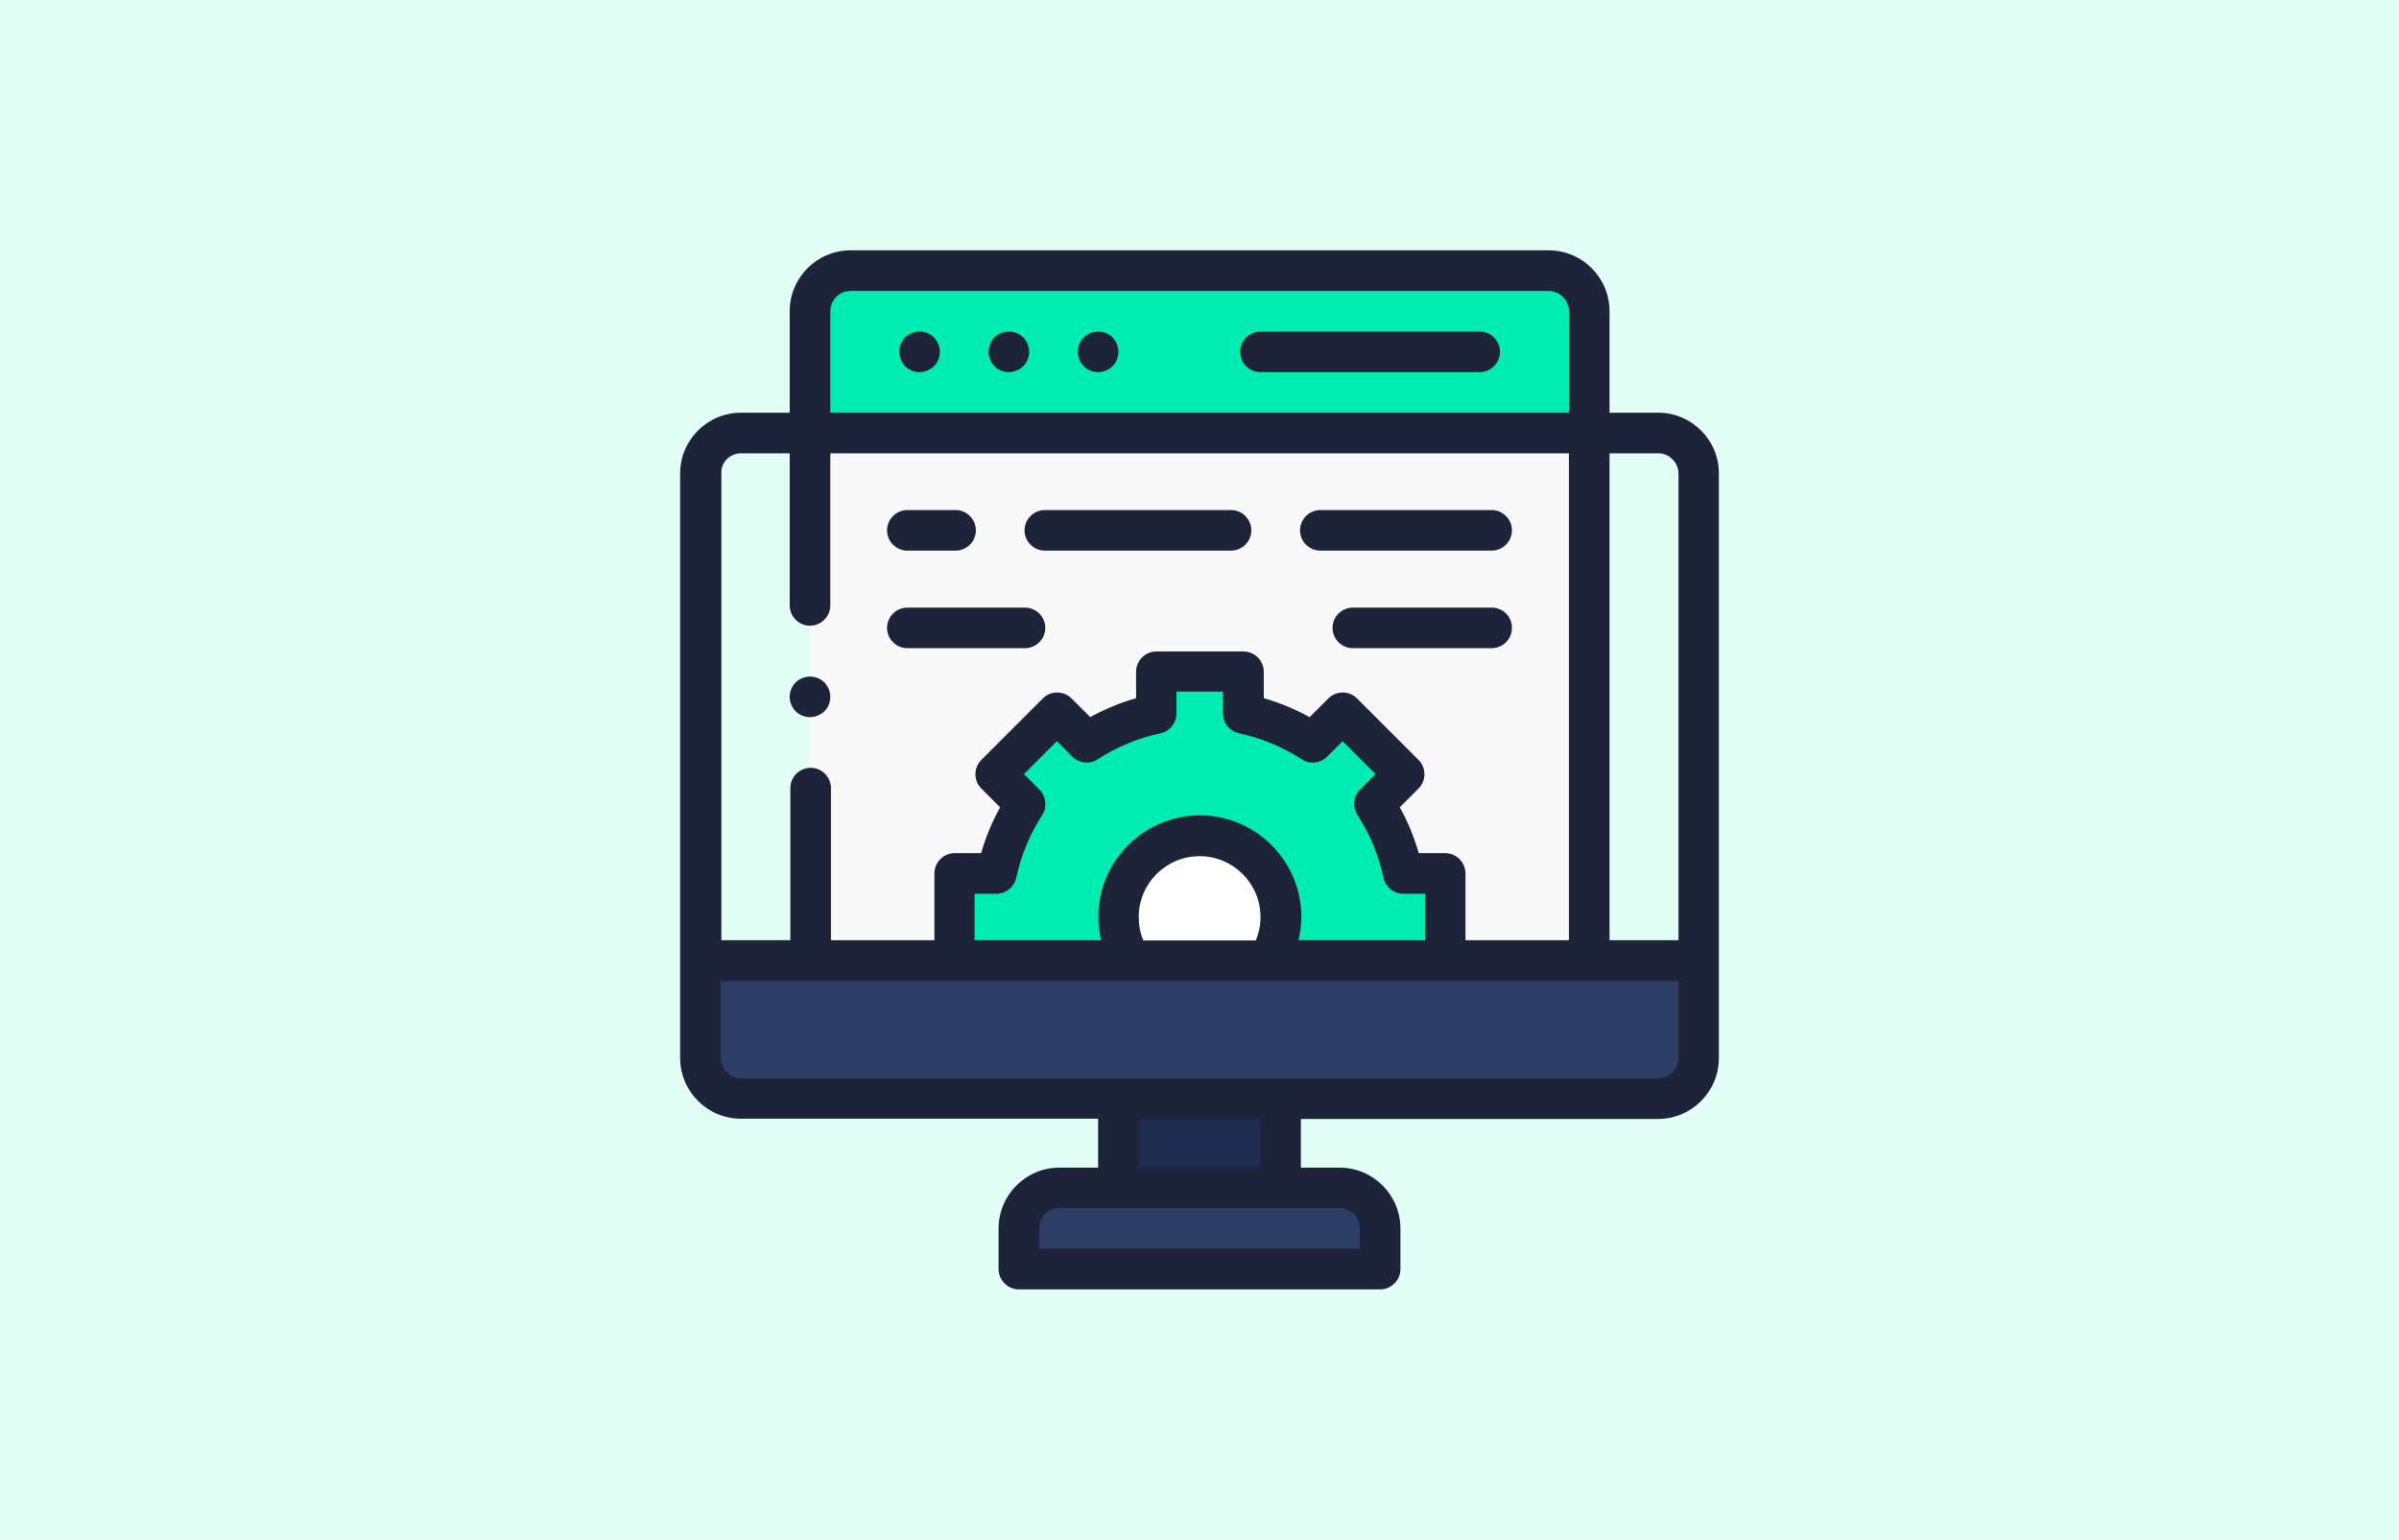
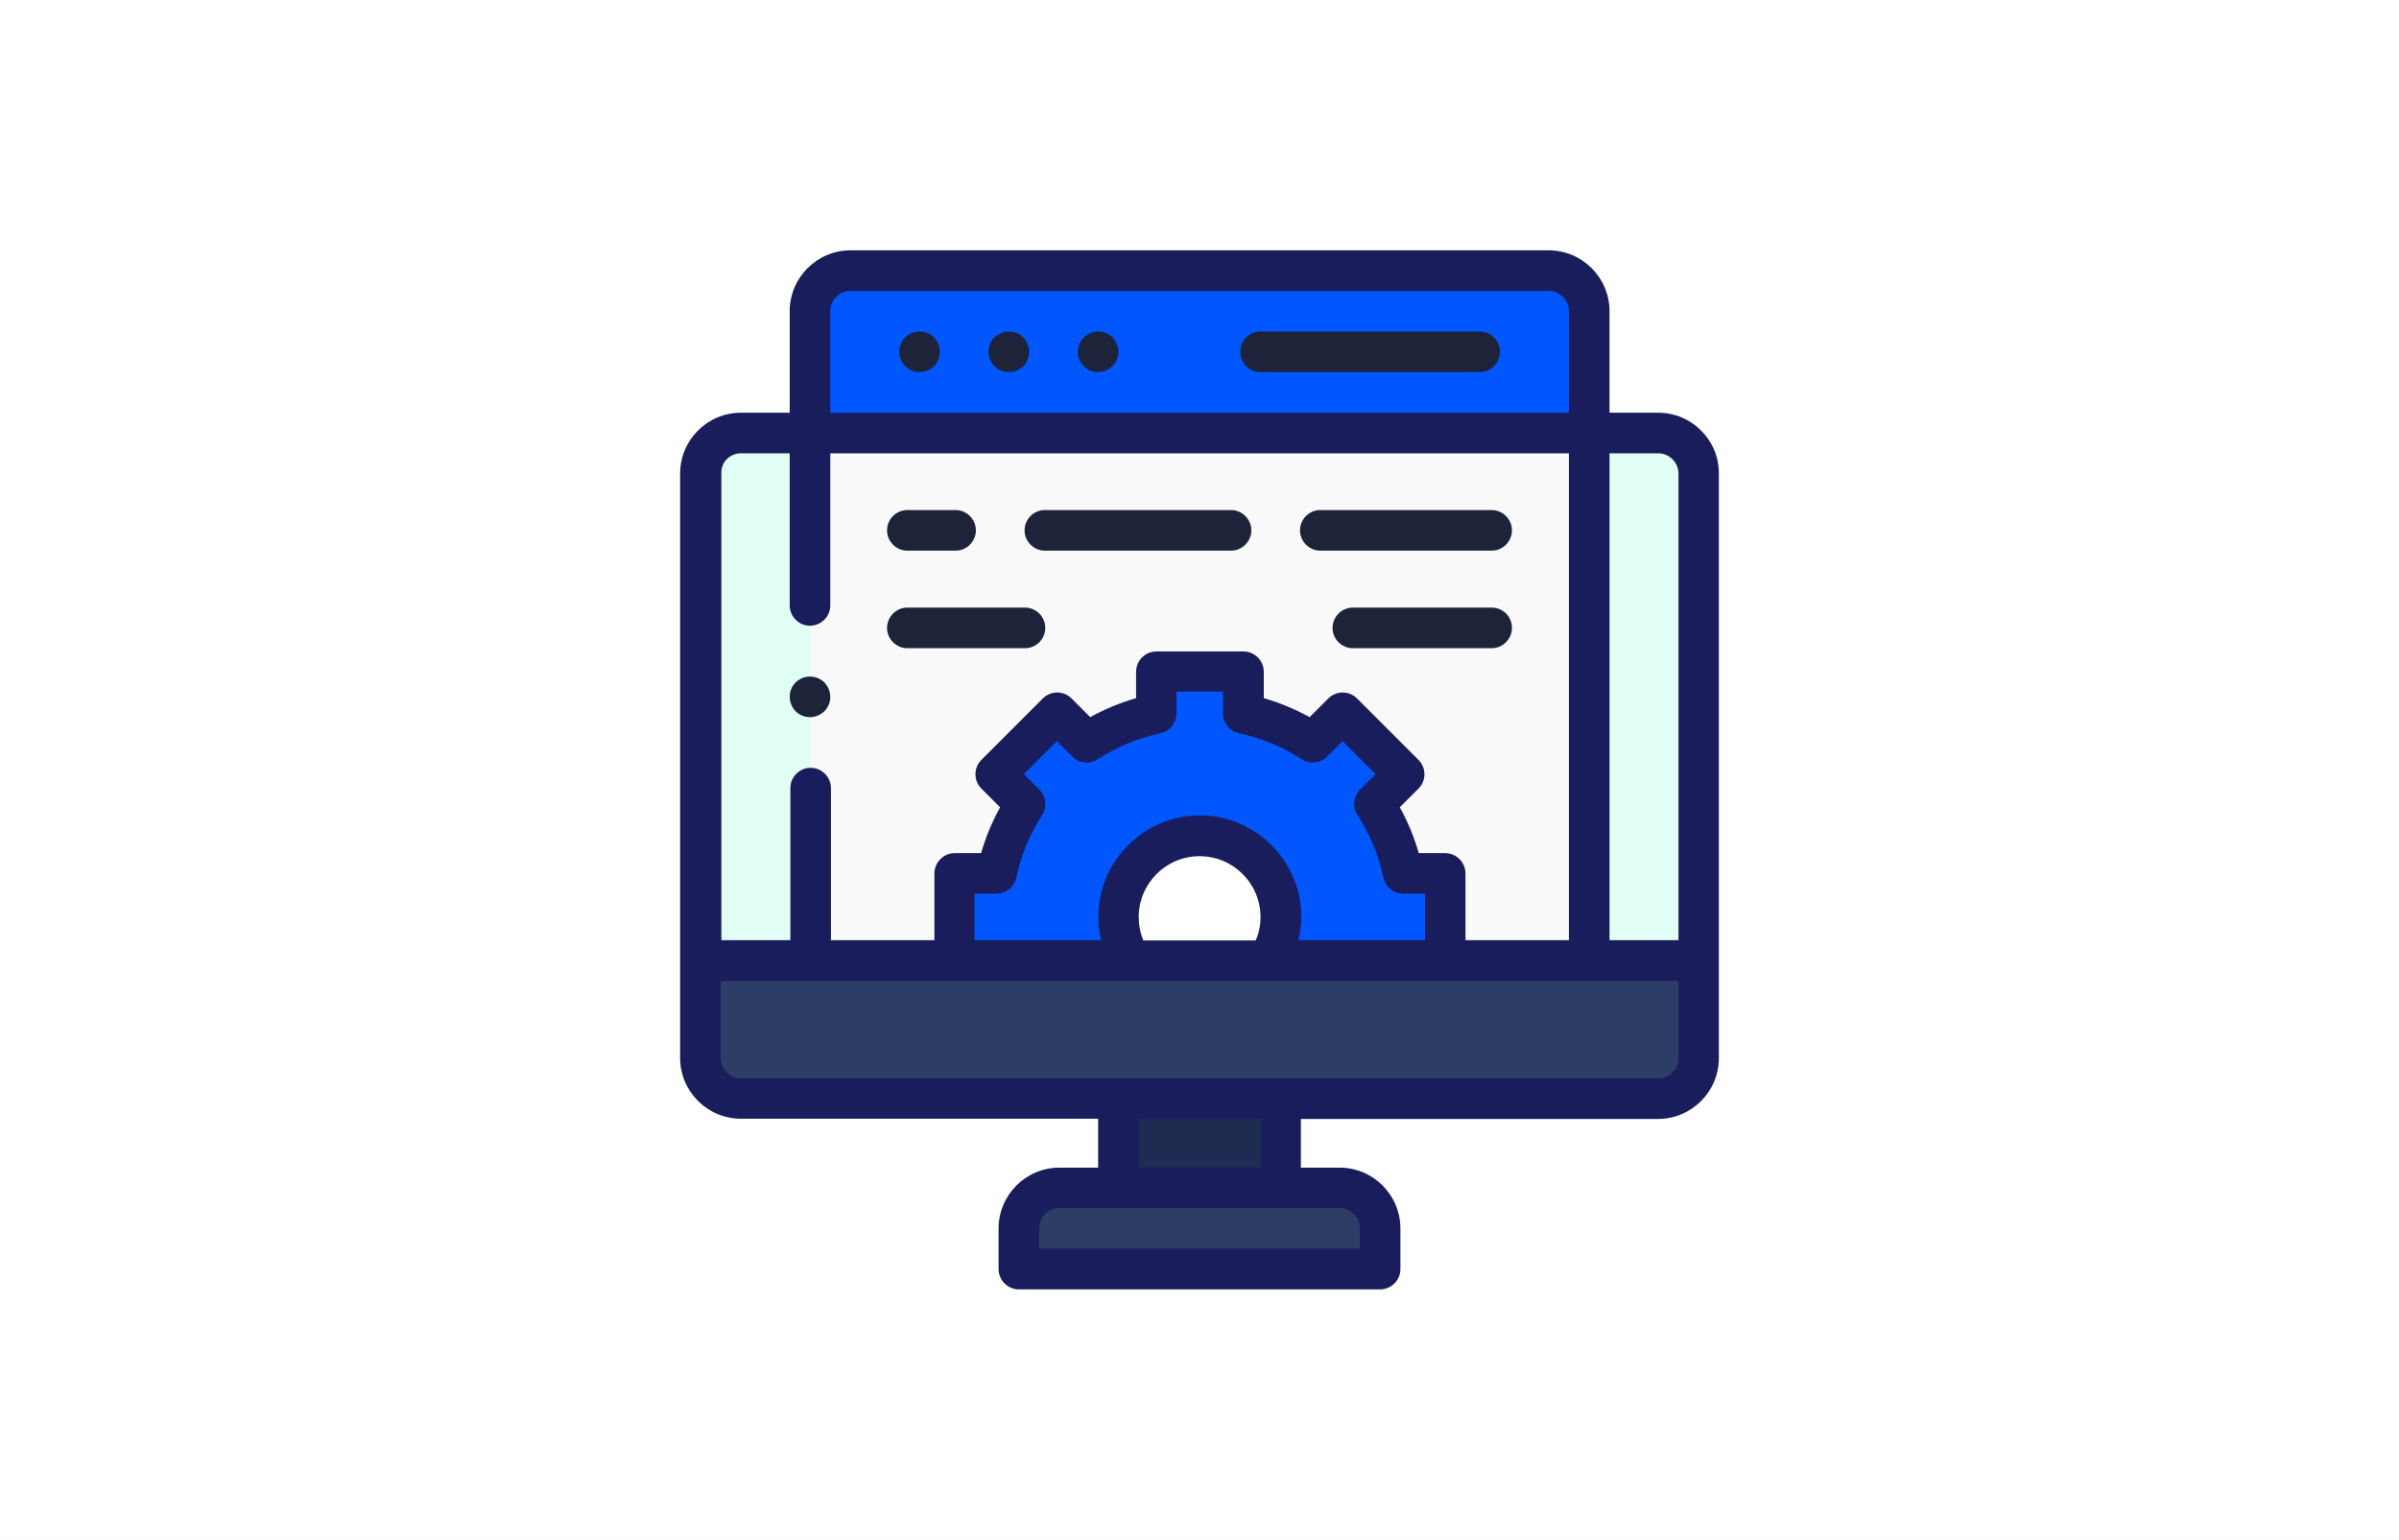
<svg xmlns="http://www.w3.org/2000/svg" version="1.1" id="Layer_1" x="0px" y="0px" viewBox="0 0 1099.1 705.5" style="enable-background:new 0 0 1099.1 705.5;" xml:space="preserve">
  <style type="text/css">
- 	.st0{fill:#E1FFF5;}
+ 	.st0{fill:#FFFFFF;}
	.st1{fill:#2C3E66;}
	.st2{fill:#1E2C51;}
- 	.st3{fill:#F9F9F9;}
- 	.st4{fill:#00EDB1;}
- 	.st5{fill:#FFFFFF;}
+ 	.st3{fill:#E1FFF5;}
+ 	.st4{fill:#F9F9F9;}
+ 	.st5{fill:#0057FF;}
	.st6{fill:#231F20;}
- 	.st7{fill:#1D2339;}
+ 	.st7{fill:#1A1D5C;}
+ 	.st8{fill:#1D2339;}
</style>
  <rect class="st0" width="1099.1" height="705.5" />
  <g>
    <path id="XMLID_1045_" class="st1" d="M466.8,581.4h165.5v-18.6c0-10.3-8.3-18.6-18.6-18.6H485.4c-10.3,0-18.6,8.3-18.6,18.6V581.4   z" />
    <path id="XMLID_1043_" class="st2" d="M512.4,503.3h74.4v40.9h-74.4V503.3z" />
-     <path id="XMLID_1041_" class="st0" d="M593.5,198.4h166.2c10.3,0,18.6,8.3,18.6,18.6v267.7c0,10.3-8.3,18.6-18.6,18.6H339.5   c-10.3,0-18.6-8.3-18.6-18.6V217c0-10.3,8.3-18.6,18.6-18.6h116.1" />
+     <path id="XMLID_1041_" class="st3" d="M593.5,198.4h166.2c10.3,0,18.6,8.3,18.6,18.6v267.7c0,10.3-8.3,18.6-18.6,18.6H339.5   c-10.3,0-18.6-8.3-18.6-18.6V217c0-10.3,8.3-18.6,18.6-18.6h116.1" />
    <path id="XMLID_1040_" class="st1" d="M759.7,503.3H339.5c-10.3,0-18.6-8.3-18.6-18.6v-44.6h457.4v44.6   C778.3,495,769.9,503.3,759.7,503.3z" />
-     <path id="XMLID_1084_" class="st3" d="M728.1,440.1h-357V142.6c0-10.3,8.3-18.6,18.6-18.6h319.8c10.3,0,18.6,8.3,18.6,18.6V440.1z" />
-     <path id="XMLID_3080_" class="st4" d="M642.7,440.1h19.3v-39.9h-19.3c-2.5-11.5-7-22.2-13.2-31.8l13.7-13.7L615,326.5l-13.7,13.7   c-9.6-6.2-20.3-10.7-31.8-13.2v-19.3h-39.9V327c-11.5,2.5-22.2,7-31.8,13.2l-13.7-13.7l-28.2,28.2l13.7,13.7   c-6.2,9.6-10.7,20.3-13.2,31.8h-19.3v39.9h19.3H642.7z" />
-     <path id="XMLID_3079_" class="st5" d="M580.9,440.1c3.7-5.8,5.8-12.6,5.8-20c0-20.5-16.7-37.2-37.2-37.2   c-20.5,0-37.2,16.7-37.2,37.2c0,7.3,2.1,14.2,5.8,20H580.9z" />
-     <path id="XMLID_1083_" class="st5" d="M709.5,124H389.7c-10.3,0-18.6,8.3-18.6,18.6v55.8h357v-55.8   C728.1,132.4,719.7,124,709.5,124z" />
-     <path id="XMLID_1082_" class="st4" d="M728.1,198.4h-357v-55.8c0-10.3,8.3-18.6,18.6-18.6h319.8c10.3,0,18.6,8.3,18.6,18.6V198.4z" />
+     <path id="XMLID_1084_" class="st4" d="M728.1,440.1h-357V142.6c0-10.3,8.3-18.6,18.6-18.6h319.8c10.3,0,18.6,8.3,18.6,18.6V440.1z" />
+     <path id="XMLID_3080_" class="st5" d="M642.7,440.1H662v-39.9h-19.3c-2.5-11.5-7-22.2-13.2-31.8l13.7-13.7L615,326.5l-13.7,13.7   c-9.6-6.2-20.3-10.7-31.8-13.2v-19.3h-39.9V327c-11.5,2.5-22.2,7-31.8,13.2l-13.7-13.7l-28.2,28.2l13.7,13.7   c-6.2,9.6-10.7,20.3-13.2,31.8h-19.3v39.9h19.3H642.7z" />
+     <path id="XMLID_3079_" class="st0" d="M580.9,440.1c3.7-5.8,5.8-12.6,5.8-20c0-20.5-16.7-37.2-37.2-37.2s-37.2,16.7-37.2,37.2   c0,7.3,2.1,14.2,5.8,20H580.9z" />
+     <path id="XMLID_1083_" class="st0" d="M709.5,124H389.7c-10.3,0-18.6,8.3-18.6,18.6v55.8h357v-55.8   C728.1,132.4,719.7,124,709.5,124z" />
+     <path id="XMLID_1082_" class="st5" d="M728.1,198.4h-357v-55.8c0-10.3,8.3-18.6,18.6-18.6h319.8c10.3,0,18.6,8.3,18.6,18.6V198.4z" />
    <path id="XMLID_88_" class="st6" d="M373.8,198.4h351.4" />
-     <path id="XMLID_294_" class="st7" d="M759.7,189.1h-22.3v-46.5c0-15.4-12.5-27.9-27.9-27.9H389.7c-15.4,0-27.9,12.5-27.9,27.9v46.5   h-22.3c-15.4,0-27.9,12.5-27.9,27.9v267.7c0,15.4,12.5,27.9,27.9,27.9h163.6V535h-17.7c-15.4,0-27.9,12.5-27.9,27.9v18.6   c0,5.1,4.2,9.3,9.3,9.3h165.5c5.1,0,9.3-4.2,9.3-9.3v-18.6c0-15.4-12.5-27.9-27.9-27.9H596v-22.3h163.6c15.4,0,27.9-12.5,27.9-27.9   V217C787.6,201.6,775,189.1,759.7,189.1z M759.7,207.7c5.1,0,9.3,4.2,9.3,9.3v213.8h-31.6V207.7L759.7,207.7z M389.7,133.3h319.8   c5.1,0,9.3,4.2,9.3,9.3v46.5H380.4v-46.5C380.4,137.5,384.5,133.3,389.7,133.3z M339.5,207.7h22.3v69.7c0,5.1,4.2,9.3,9.3,9.3   s9.3-4.2,9.3-9.3v-69.7h338.4v223.1h-47.4v-30.6c0-5.1-4.2-9.3-9.3-9.3H650c-2.1-7.3-5-14.4-8.7-21l8.6-8.6c3.6-3.6,3.6-9.5,0-13.1   l-28.2-28.2c-3.6-3.6-9.5-3.6-13.1,0l-8.6,8.6c-6.7-3.7-13.7-6.6-21-8.7v-12.1c0-5.1-4.2-9.3-9.3-9.3h-39.9c-5.1,0-9.3,4.2-9.3,9.3   v12.1c-7.3,2.1-14.4,5-21,8.7l-8.6-8.6c-3.6-3.6-9.5-3.6-13.1,0l-28.2,28.2c-3.6,3.6-3.6,9.5,0,13.1l8.6,8.6   c-3.7,6.7-6.6,13.7-8.7,21h-12.1c-5.1,0-9.3,4.2-9.3,9.3v30.6h-47.4v-69.7c0-5.1-4.2-9.3-9.3-9.3c-5.1,0-9.3,4.2-9.3,9.3v69.7   h-31.6V217C330.2,211.9,334.3,207.7,339.5,207.7L339.5,207.7z M476.2,361.8l-7.1-7.1l15.1-15.1l7.1,7.1c3.1,3.1,8,3.6,11.6,1.2   c8.8-5.7,18.4-9.7,28.7-11.9c4.3-0.9,7.4-4.7,7.4-9.1v-10h21.3v10c0,4.4,3.1,8.2,7.4,9.1c10.2,2.2,19.9,6.2,28.7,11.9   c3.7,2.4,8.5,1.9,11.6-1.2l7.1-7.1l15.1,15.1l-7.1,7.1c-3.1,3.1-3.6,8-1.2,11.6c5.7,8.8,9.7,18.4,11.9,28.7   c0.9,4.3,4.7,7.4,9.1,7.4h10v21.3h-58c0.8-3.5,1.3-7.1,1.3-10.7c0-25.6-20.9-46.5-46.5-46.5c-25.6,0-46.5,20.9-46.5,46.5   c0,3.6,0.4,7.2,1.3,10.7h-58v-21.3h10c4.4,0,8.2-3.1,9.1-7.4c2.2-10.2,6.2-19.9,11.9-28.7C479.8,369.8,479.3,364.9,476.2,361.8   L476.2,361.8z M521.7,420.2c0-15.4,12.5-27.9,27.9-27.9c15.4,0,27.9,12.5,27.9,27.9c0,3.7-0.7,7.3-2.2,10.7h-51.5   C522.4,427.5,521.7,423.8,521.7,420.2z M623,562.8v9.3H476.1v-9.3c0-5.1,4.2-9.3,9.3-9.3h128.3C618.9,553.6,623,557.7,623,562.8   L623,562.8z M577.5,535h-55.8v-22.3h55.8V535z M759.7,494.1H339.5c-5.1,0-9.3-4.2-9.3-9.3v-35.3H769v35.3   C769,489.9,764.8,494.1,759.7,494.1z" />
-     <path id="XMLID_1617_" class="st7" d="M577.5,170.5h100.4c5.1,0,9.3-4.2,9.3-9.3c0-5.1-4.2-9.3-9.3-9.3H577.5   c-5.1,0-9.3,4.2-9.3,9.3C568.2,166.4,572.3,170.5,577.5,170.5z" />
-     <path id="XMLID_1618_" class="st7" d="M462.2,170.5c2.4,0,4.8-1,6.6-2.7c1.7-1.7,2.7-4.1,2.7-6.6c0-2.4-1-4.8-2.7-6.6   c-1.7-1.7-4.1-2.7-6.6-2.7s-4.8,1-6.6,2.7c-1.7,1.7-2.7,4.1-2.7,6.6c0,2.4,1,4.8,2.7,6.6C457.3,169.5,459.7,170.5,462.2,170.5z" />
-     <path id="XMLID_1620_" class="st7" d="M421.3,170.5c2.4,0,4.8-1,6.6-2.7c1.7-1.7,2.7-4.1,2.7-6.6c0-2.4-1-4.8-2.7-6.6   c-1.7-1.7-4.1-2.7-6.6-2.7s-4.8,1-6.6,2.7c-1.7,1.7-2.7,4.1-2.7,6.6c0,2.4,1,4.8,2.7,6.6C416.4,169.5,418.8,170.5,421.3,170.5z" />
-     <path id="XMLID_1623_" class="st7" d="M503.1,170.5c2.4,0,4.8-1,6.6-2.7c1.7-1.7,2.7-4.1,2.7-6.6c0-2.4-1-4.8-2.7-6.6   c-1.7-1.7-4.1-2.7-6.6-2.7s-4.8,1-6.6,2.7c-1.7,1.7-2.7,4.1-2.7,6.6c0,2.4,1,4.8,2.7,6.6C498.2,169.5,500.6,170.5,503.1,170.5z" />
-     <path id="XMLID_1624_" class="st7" d="M415.7,252.3h22.1c5.1,0,9.3-4.2,9.3-9.3s-4.2-9.3-9.3-9.3h-22.1c-5.1,0-9.3,4.2-9.3,9.3   S410.6,252.3,415.7,252.3z" />
-     <path id="XMLID_1626_" class="st7" d="M478.7,252.3H564c5.1,0,9.3-4.2,9.3-9.3s-4.2-9.3-9.3-9.3h-85.3c-5.1,0-9.3,4.2-9.3,9.3   S473.6,252.3,478.7,252.3z" />
-     <path id="XMLID_1627_" class="st7" d="M415.7,297h53.9c5.1,0,9.3-4.2,9.3-9.3c0-5.1-4.2-9.3-9.3-9.3h-53.9c-5.1,0-9.3,4.2-9.3,9.3   C406.4,292.8,410.6,297,415.7,297z" />
-     <path id="XMLID_1628_" class="st7" d="M604.9,252.3h78.5c5.1,0,9.3-4.2,9.3-9.3s-4.2-9.3-9.3-9.3h-78.5c-5.1,0-9.3,4.2-9.3,9.3   S599.8,252.3,604.9,252.3z" />
-     <path id="XMLID_1633_" class="st7" d="M683.4,278.4h-63.6c-5.1,0-9.3,4.2-9.3,9.3c0,5.1,4.2,9.3,9.3,9.3h63.6   c5.1,0,9.3-4.2,9.3-9.3C692.7,282.5,688.6,278.4,683.4,278.4z" />
-     <path id="XMLID_1635_" class="st7" d="M371.1,328.6c2.4,0,4.8-1,6.6-2.7c1.7-1.7,2.7-4.1,2.7-6.6c0-2.4-1-4.8-2.7-6.6   c-1.7-1.7-4.1-2.7-6.6-2.7s-4.8,1-6.6,2.7c-1.7,1.7-2.7,4.1-2.7,6.6c0,2.4,1,4.8,2.7,6.6C366.2,327.6,368.6,328.6,371.1,328.6z" />
+     <path id="XMLID_294_" class="st7" d="M759.7,189.1h-22.3v-46.5c0-15.4-12.5-27.9-27.9-27.9H389.7c-15.4,0-27.9,12.5-27.9,27.9v46.5   h-22.3c-15.4,0-27.9,12.5-27.9,27.9v267.7c0,15.4,12.5,27.9,27.9,27.9h163.6V535h-17.7c-15.4,0-27.9,12.5-27.9,27.9v18.6   c0,5.1,4.2,9.3,9.3,9.3h165.5c5.1,0,9.3-4.2,9.3-9.3v-18.6c0-15.4-12.5-27.9-27.9-27.9H596v-22.3h163.6c15.4,0,27.9-12.5,27.9-27.9   V217C787.6,201.6,775,189.1,759.7,189.1z M759.7,207.7c5.1,0,9.3,4.2,9.3,9.3v213.8h-31.6V207.7H759.7z M389.7,133.3h319.8   c5.1,0,9.3,4.2,9.3,9.3v46.5H380.4v-46.5C380.4,137.5,384.5,133.3,389.7,133.3z M339.5,207.7h22.3v69.7c0,5.1,4.2,9.3,9.3,9.3   s9.3-4.2,9.3-9.3v-69.7h338.4v223.1h-47.4v-30.6c0-5.1-4.2-9.3-9.3-9.3H650c-2.1-7.3-5-14.4-8.7-21l8.6-8.6c3.6-3.6,3.6-9.5,0-13.1   L621.7,320c-3.6-3.6-9.5-3.6-13.1,0l-8.6,8.6c-6.7-3.7-13.7-6.6-21-8.7v-12.1c0-5.1-4.2-9.3-9.3-9.3h-39.9c-5.1,0-9.3,4.2-9.3,9.3   v12.1c-7.3,2.1-14.4,5-21,8.7l-8.6-8.6c-3.6-3.6-9.5-3.6-13.1,0l-28.2,28.2c-3.6,3.6-3.6,9.5,0,13.1l8.6,8.6   c-3.7,6.7-6.6,13.7-8.7,21h-12.1c-5.1,0-9.3,4.2-9.3,9.3v30.6h-47.4v-69.7c0-5.1-4.2-9.3-9.3-9.3c-5.1,0-9.3,4.2-9.3,9.3v69.7   h-31.6V217C330.2,211.9,334.3,207.7,339.5,207.7L339.5,207.7z M476.2,361.8l-7.1-7.1l15.1-15.1l7.1,7.1c3.1,3.1,8,3.6,11.6,1.2   c8.8-5.7,18.4-9.7,28.7-11.9c4.3-0.9,7.4-4.7,7.4-9.1v-10h21.3v10c0,4.4,3.1,8.2,7.4,9.1c10.2,2.2,19.9,6.2,28.7,11.9   c3.7,2.4,8.5,1.9,11.6-1.2l7.1-7.1l15.1,15.1l-7.1,7.1c-3.1,3.1-3.6,8-1.2,11.6c5.7,8.8,9.7,18.4,11.9,28.7   c0.9,4.3,4.7,7.4,9.1,7.4h10v21.3h-58c0.8-3.5,1.3-7.1,1.3-10.7c0-25.6-20.9-46.5-46.5-46.5s-46.5,20.9-46.5,46.5   c0,3.6,0.4,7.2,1.3,10.7h-58v-21.3h10c4.4,0,8.2-3.1,9.1-7.4c2.2-10.2,6.2-19.9,11.9-28.7C479.8,369.8,479.3,364.9,476.2,361.8   L476.2,361.8z M521.7,420.2c0-15.4,12.5-27.9,27.9-27.9s27.9,12.5,27.9,27.9c0,3.7-0.7,7.3-2.2,10.7h-51.5   C522.4,427.5,521.7,423.8,521.7,420.2z M623,562.8v9.3H476.1v-9.3c0-5.1,4.2-9.3,9.3-9.3h128.3C618.9,553.6,623,557.7,623,562.8   L623,562.8z M577.5,535h-55.8v-22.3h55.8V535z M759.7,494.1H339.5c-5.1,0-9.3-4.2-9.3-9.3v-35.3H769v35.3   C769,489.9,764.8,494.1,759.7,494.1z" />
+     <path id="XMLID_1617_" class="st8" d="M577.5,170.5h100.4c5.1,0,9.3-4.2,9.3-9.3s-4.2-9.3-9.3-9.3H577.5c-5.1,0-9.3,4.2-9.3,9.3   C568.2,166.4,572.3,170.5,577.5,170.5z" />
+     <path id="XMLID_1618_" class="st8" d="M462.2,170.5c2.4,0,4.8-1,6.6-2.7c1.7-1.7,2.7-4.1,2.7-6.6c0-2.4-1-4.8-2.7-6.6   c-1.7-1.7-4.1-2.7-6.6-2.7s-4.8,1-6.6,2.7c-1.7,1.7-2.7,4.1-2.7,6.6c0,2.4,1,4.8,2.7,6.6C457.3,169.5,459.7,170.5,462.2,170.5z" />
+     <path id="XMLID_1620_" class="st8" d="M421.3,170.5c2.4,0,4.8-1,6.6-2.7c1.7-1.7,2.7-4.1,2.7-6.6c0-2.4-1-4.8-2.7-6.6   c-1.7-1.7-4.1-2.7-6.6-2.7s-4.8,1-6.6,2.7c-1.7,1.7-2.7,4.1-2.7,6.6c0,2.4,1,4.8,2.7,6.6C416.4,169.5,418.8,170.5,421.3,170.5z" />
+     <path id="XMLID_1623_" class="st8" d="M503.1,170.5c2.4,0,4.8-1,6.6-2.7c1.7-1.7,2.7-4.1,2.7-6.6c0-2.4-1-4.8-2.7-6.6   c-1.7-1.7-4.1-2.7-6.6-2.7s-4.8,1-6.6,2.7c-1.7,1.7-2.7,4.1-2.7,6.6c0,2.4,1,4.8,2.7,6.6C498.2,169.5,500.6,170.5,503.1,170.5z" />
+     <path id="XMLID_1624_" class="st8" d="M415.7,252.3h22.1c5.1,0,9.3-4.2,9.3-9.3s-4.2-9.3-9.3-9.3h-22.1c-5.1,0-9.3,4.2-9.3,9.3   S410.6,252.3,415.7,252.3z" />
+     <path id="XMLID_1626_" class="st8" d="M478.7,252.3H564c5.1,0,9.3-4.2,9.3-9.3s-4.2-9.3-9.3-9.3h-85.3c-5.1,0-9.3,4.2-9.3,9.3   S473.6,252.3,478.7,252.3z" />
+     <path id="XMLID_1627_" class="st8" d="M415.7,297h53.9c5.1,0,9.3-4.2,9.3-9.3c0-5.1-4.2-9.3-9.3-9.3h-53.9c-5.1,0-9.3,4.2-9.3,9.3   C406.4,292.8,410.6,297,415.7,297z" />
+     <path id="XMLID_1628_" class="st8" d="M604.9,252.3h78.5c5.1,0,9.3-4.2,9.3-9.3s-4.2-9.3-9.3-9.3h-78.5c-5.1,0-9.3,4.2-9.3,9.3   S599.8,252.3,604.9,252.3z" />
+     <path id="XMLID_1633_" class="st8" d="M683.4,278.4h-63.6c-5.1,0-9.3,4.2-9.3,9.3c0,5.1,4.2,9.3,9.3,9.3h63.6   c5.1,0,9.3-4.2,9.3-9.3C692.7,282.5,688.6,278.4,683.4,278.4z" />
+     <path id="XMLID_1635_" class="st8" d="M371.1,328.6c2.4,0,4.8-1,6.6-2.7c1.7-1.7,2.7-4.1,2.7-6.6c0-2.4-1-4.8-2.7-6.6   c-1.7-1.7-4.1-2.7-6.6-2.7s-4.8,1-6.6,2.7c-1.7,1.7-2.7,4.1-2.7,6.6c0,2.4,1,4.8,2.7,6.6C366.2,327.6,368.6,328.6,371.1,328.6z" />
  </g>
</svg>
